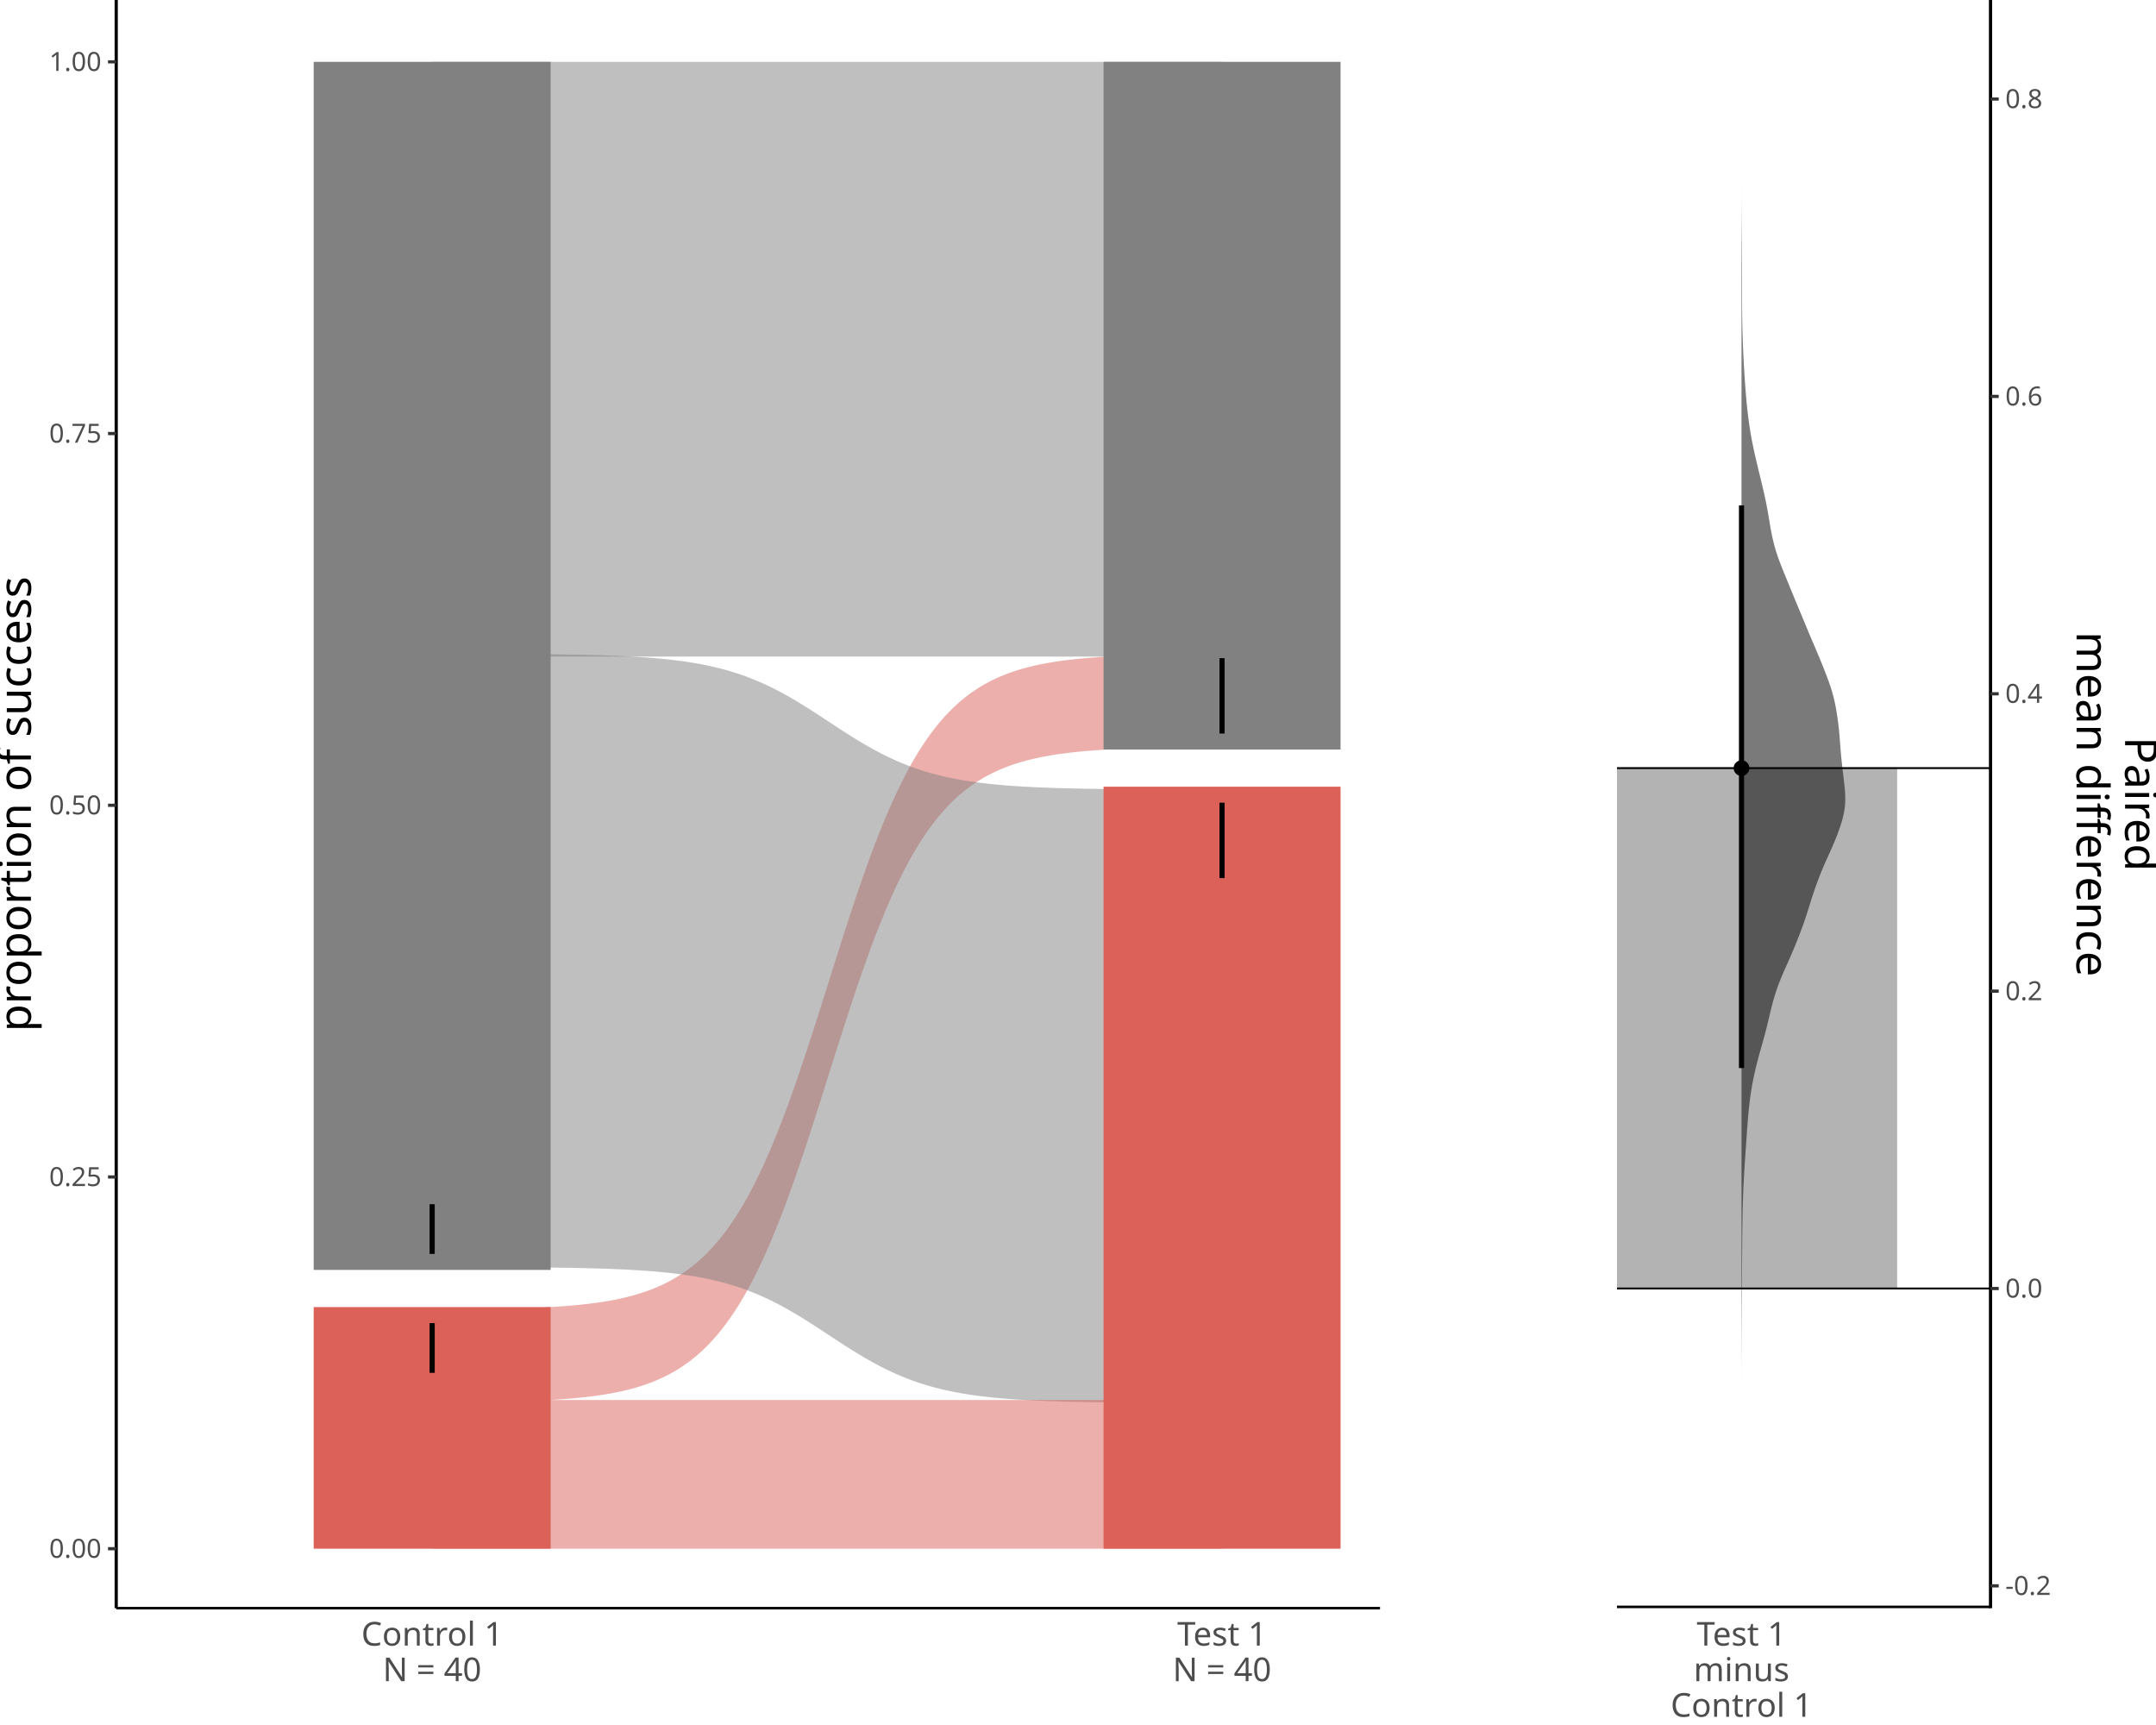
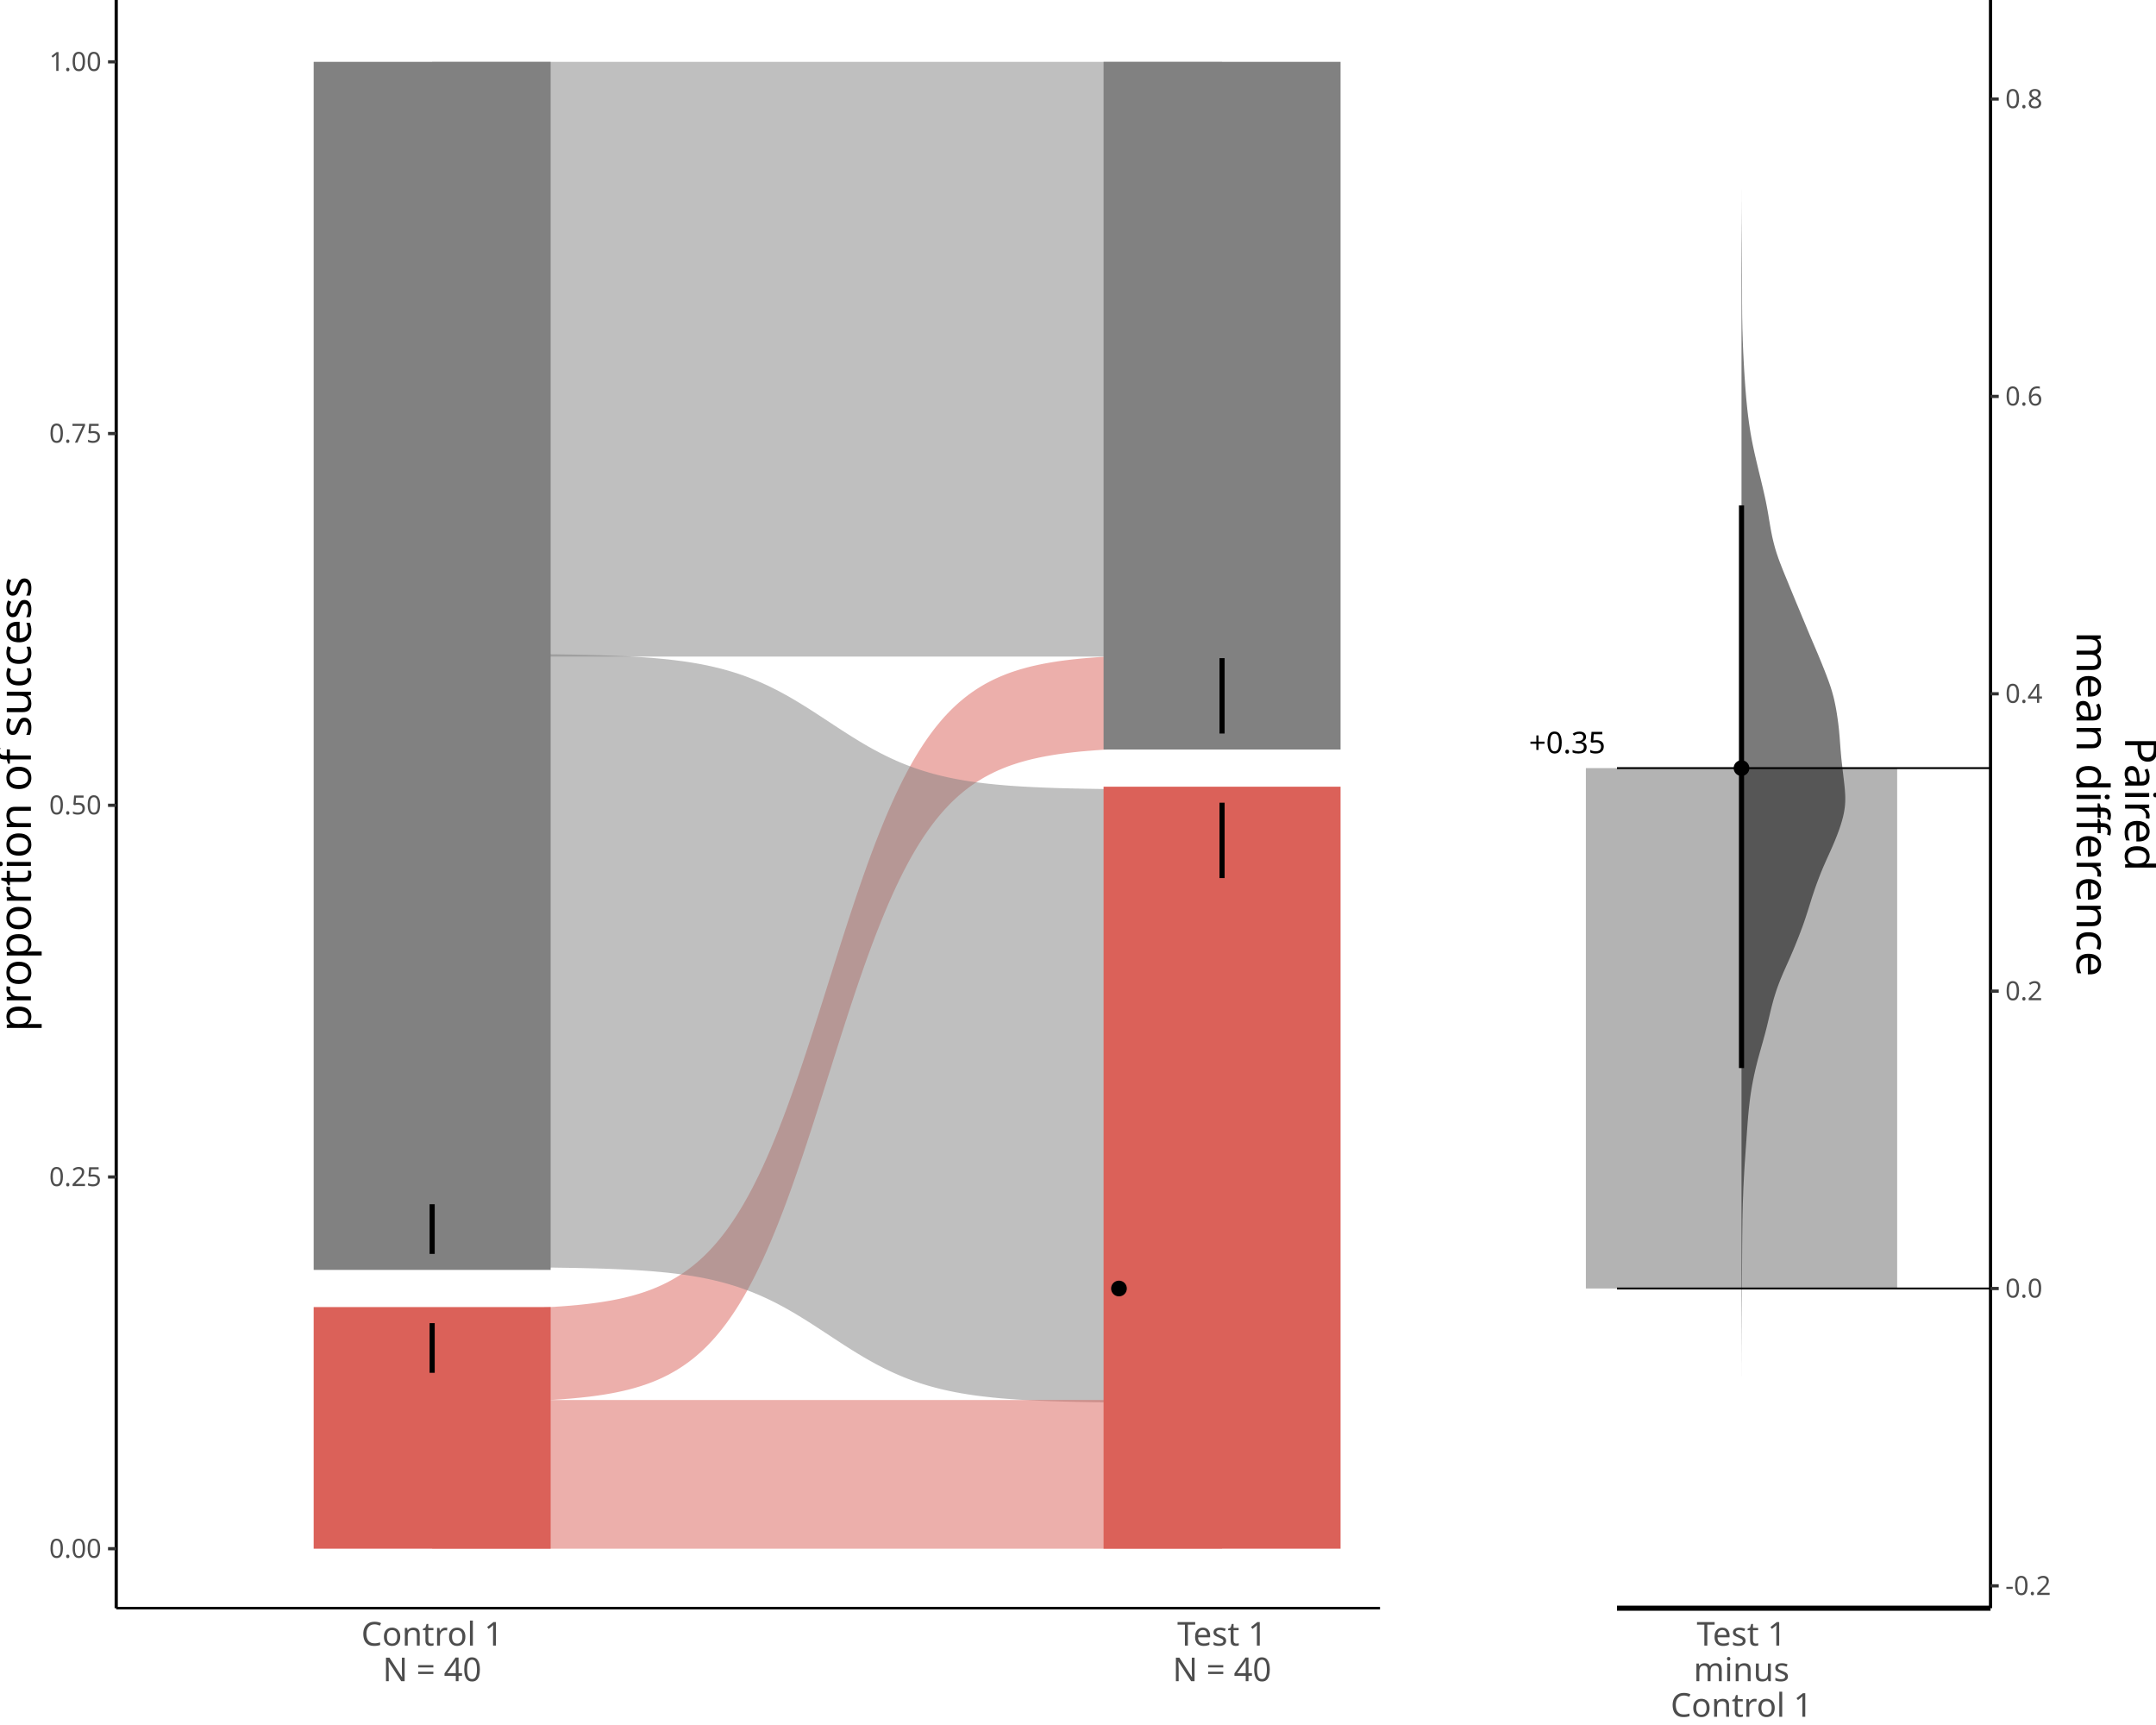
<svg xmlns="http://www.w3.org/2000/svg" class="svglite" data-engine-version="2.0" width="720.00pt" height="576.00pt" viewBox="0 0 720.00 576.00">
  <defs>
    <style type="text/css">
    .svglite line, .svglite polyline, .svglite polygon, .svglite path, .svglite rect, .svglite circle {
      fill: none;
      stroke: #000000;
      stroke-linecap: round;
      stroke-linejoin: round;
      stroke-miterlimit: 10.00;
    }
  </style>
  </defs>
  <rect width="100%" height="100%" style="stroke: none; fill: #FFFFFF;" />
  <defs>
    <clipPath id="cpMC4wMHw3MjAuMDB8MC4wMHw1NzYuMDA=">
      <rect x="0.00" y="0.00" width="720.00" height="576.00" />
    </clipPath>
  </defs>
  <g clip-path="url(#cpMC4wMHw3MjAuMDB8MC4wMHw1NzYuMDA=)">
</g>
  <defs>
    <clipPath id="cpMC4wMHw1NDAuMDB8MC4wMHw1NzYuMDA=">
      <rect x="0" y="0.00" width="540.00" height="576.00" />
    </clipPath>
  </defs>
  <g clip-path="url(#cpMC4wMHw1NDAuMDB8MC4wMHw1NzYuMDA=)">
    <rect x="0" y="0.00" width="540.00" height="576.00" style="stroke-width: 1.07; stroke: #FFFFFF; fill: #FFFFFF;" />
  </g>
  <g clip-path="url(#cpMC4wMHw3MjAuMDB8MC4wMHw1NzYuMDA=)">
    <rect x="38.81" y="0.00" width="501.19" height="536.99" style="stroke-width: 1.07; stroke: none; fill: #FFFFFF;" />
    <polygon points="181.78,436.55 182.41,436.52 183.05,436.49 183.69,436.45 184.32,436.41 184.96,436.38 185.59,436.34 186.23,436.29 186.86,436.25 187.50,436.21 188.13,436.16 188.77,436.11 189.40,436.06 190.04,436.01 190.67,435.96 191.31,435.90 191.94,435.84 192.58,435.79 193.21,435.72 193.85,435.66 194.48,435.59 195.12,435.52 195.75,435.45 196.39,435.38 197.02,435.30 197.66,435.22 198.30,435.14 198.93,435.05 199.57,434.97 200.20,434.87 200.84,434.78 201.47,434.68 202.11,434.58 202.74,434.47 203.38,434.36 204.01,434.25 204.65,434.13 205.28,434.01 205.92,433.88 206.55,433.75 207.19,433.61 207.82,433.47 208.46,433.33 209.09,433.17 209.73,433.02 210.36,432.85 211.00,432.69 211.63,432.51 212.27,432.33 212.90,432.14 213.54,431.95 214.18,431.75 214.81,431.54 215.45,431.33 216.08,431.10 216.72,430.87 217.35,430.64 217.99,430.39 218.62,430.13 219.26,429.87 219.89,429.59 220.53,429.31 221.16,429.02 221.80,428.71 222.43,428.40 223.07,428.08 223.70,427.74 224.34,427.39 224.97,427.03 225.61,426.66 226.24,426.28 226.88,425.88 227.51,425.47 228.15,425.05 228.78,424.61 229.42,424.16 230.06,423.70 230.69,423.21 231.33,422.72 231.96,422.20 232.60,421.67 233.23,421.12 233.87,420.56 234.50,419.98 235.14,419.38 235.77,418.76 236.41,418.12 237.04,417.46 237.68,416.78 238.31,416.08 238.95,415.36 239.58,414.62 240.22,413.86 240.85,413.07 241.49,412.26 242.12,411.43 242.76,410.58 243.39,409.70 244.03,408.79 244.66,407.87 245.30,406.91 245.94,405.93 246.57,404.93 247.21,403.89 247.84,402.84 248.48,401.75 249.11,400.64 249.75,399.50 250.38,398.33 251.02,397.13 251.65,395.91 252.29,394.65 252.92,393.37 253.56,392.06 254.19,390.72 254.83,389.36 255.46,387.96 256.10,386.54 256.73,385.09 257.37,383.61 258.00,382.10 258.64,380.56 259.27,379.00 259.91,377.41 260.54,375.79 261.18,374.15 261.82,372.48 262.45,370.79 263.09,369.07 263.72,367.32 264.36,365.56 264.99,363.77 265.63,361.96 266.26,360.13 266.90,358.28 267.53,356.41 268.17,354.52 268.80,352.61 269.44,350.69 270.07,348.76 270.71,346.81 271.34,344.85 271.98,342.87 272.61,340.89 273.25,338.90 273.88,336.90 274.52,334.90 275.15,332.89 275.79,330.87 276.42,328.86 277.06,326.84 277.70,324.83 278.33,322.81 278.97,320.80 279.60,318.80 280.24,316.80 280.87,314.81 281.51,312.82 282.14,310.85 282.78,308.89 283.41,306.94 284.05,305.00 284.68,303.08 285.32,301.18 285.95,299.29 286.59,297.42 287.22,295.57 287.86,293.74 288.49,291.93 289.13,290.14 289.76,288.37 290.40,286.63 291.03,284.91 291.67,283.22 292.30,281.55 292.94,279.91 293.58,278.29 294.21,276.70 294.85,275.14 295.48,273.60 296.12,272.09 296.75,270.61 297.39,269.16 298.02,267.74 298.66,266.34 299.29,264.97 299.93,263.64 300.56,262.33 301.20,261.04 301.83,259.79 302.47,258.57 303.10,257.37 303.74,256.20 304.37,255.06 305.01,253.95 305.64,252.86 306.28,251.80 306.91,250.77 307.55,249.77 308.18,248.79 308.82,247.83 309.46,246.90 310.09,246.00 310.73,245.12 311.36,244.27 312.00,243.43 312.63,242.63 313.27,241.84 313.90,241.08 314.54,240.33 315.17,239.61 315.81,238.92 316.44,238.24 317.08,237.58 317.71,236.94 318.35,236.32 318.98,235.72 319.62,235.14 320.25,234.57 320.89,234.03 321.52,233.50 322.16,232.98 322.79,232.49 323.43,232.00 324.06,231.54 324.70,231.08 325.34,230.65 325.97,230.22 326.61,229.81 327.24,229.42 327.88,229.03 328.51,228.66 329.15,228.30 329.78,227.96 330.42,227.62 331.05,227.30 331.69,226.98 332.32,226.68 332.96,226.39 333.59,226.10 334.23,225.83 334.86,225.57 335.50,225.31 336.13,225.06 336.77,224.82 337.40,224.59 338.04,224.37 338.67,224.16 339.31,223.95 339.94,223.75 340.58,223.55 341.22,223.37 341.85,223.19 342.49,223.01 343.12,222.84 343.76,222.68 344.39,222.52 345.03,222.37 345.66,222.23 346.30,222.09 346.93,221.95 347.57,221.82 348.20,221.69 348.84,221.57 349.47,221.45 350.11,221.34 350.74,221.23 351.38,221.12 352.01,221.02 352.65,220.92 353.28,220.82 353.92,220.73 354.55,220.64 355.19,220.56 355.83,220.48 356.46,220.40 357.10,220.32 357.73,220.25 358.37,220.17 359.00,220.11 359.64,220.04 360.27,219.98 360.91,219.91 361.54,219.85 362.18,219.80 362.81,219.74 363.45,219.69 364.08,219.64 364.72,219.59 365.35,219.54 365.99,219.49 366.62,219.45 367.26,219.40 367.89,219.36 368.53,219.32 369.16,219.28 369.80,219.25 370.43,219.21 371.07,219.18 371.71,219.14 371.71,250.17 371.07,250.21 370.43,250.24 369.80,250.28 369.16,250.31 368.53,250.35 367.89,250.39 367.26,250.43 366.62,250.48 365.99,250.52 365.35,250.57 364.72,250.62 364.08,250.67 363.45,250.72 362.81,250.77 362.18,250.83 361.54,250.88 360.91,250.94 360.27,251.00 359.64,251.07 359.00,251.14 358.37,251.20 357.73,251.28 357.10,251.35 356.46,251.43 355.83,251.51 355.19,251.59 354.55,251.67 353.92,251.76 353.28,251.85 352.65,251.95 352.01,252.05 351.38,252.15 350.74,252.26 350.11,252.37 349.47,252.48 348.84,252.60 348.20,252.72 347.57,252.85 346.93,252.98 346.30,253.12 345.66,253.26 345.03,253.40 344.39,253.55 343.76,253.71 343.12,253.87 342.49,254.04 341.85,254.22 341.22,254.40 340.58,254.58 339.94,254.78 339.31,254.98 338.67,255.19 338.04,255.40 337.40,255.62 336.77,255.85 336.13,256.09 335.50,256.34 334.86,256.60 334.23,256.86 333.59,257.13 332.96,257.42 332.32,257.71 331.69,258.01 331.05,258.33 330.42,258.65 329.78,258.99 329.15,259.33 328.51,259.69 327.88,260.06 327.24,260.45 326.61,260.84 325.97,261.25 325.34,261.68 324.70,262.11 324.06,262.57 323.43,263.03 322.79,263.52 322.16,264.01 321.52,264.53 320.89,265.06 320.25,265.60 319.62,266.17 318.98,266.75 318.35,267.35 317.71,267.97 317.08,268.61 316.44,269.27 315.81,269.95 315.17,270.64 314.54,271.36 313.90,272.11 313.27,272.87 312.63,273.65 312.00,274.46 311.36,275.30 310.73,276.15 310.09,277.03 309.46,277.93 308.82,278.86 308.18,279.82 307.55,280.80 306.91,281.80 306.28,282.83 305.64,283.89 305.01,284.98 304.37,286.09 303.74,287.23 303.10,288.40 302.47,289.60 301.83,290.82 301.20,292.07 300.56,293.36 299.93,294.67 299.29,296.00 298.66,297.37 298.02,298.77 297.39,300.19 296.75,301.64 296.12,303.12 295.48,304.63 294.85,306.17 294.21,307.73 293.58,309.32 292.94,310.94 292.30,312.58 291.67,314.25 291.03,315.94 290.40,317.66 289.76,319.40 289.13,321.17 288.49,322.96 287.86,324.77 287.22,326.60 286.59,328.45 285.95,330.32 285.32,332.21 284.68,334.11 284.05,336.03 283.41,337.97 282.78,339.92 282.14,341.88 281.51,343.85 280.87,345.84 280.24,347.83 279.60,349.83 278.97,351.83 278.33,353.84 277.70,355.86 277.06,357.87 276.42,359.89 275.79,361.90 275.15,363.92 274.52,365.93 273.88,367.93 273.25,369.93 272.61,371.92 271.98,373.90 271.34,375.88 270.71,377.84 270.07,379.79 269.44,381.72 268.80,383.64 268.17,385.55 267.53,387.44 266.90,389.31 266.26,391.16 265.63,392.99 264.99,394.80 264.36,396.59 263.72,398.35 263.09,400.10 262.45,401.82 261.82,403.51 261.18,405.18 260.54,406.82 259.91,408.44 259.27,410.03 258.64,411.59 258.00,413.13 257.37,414.64 256.73,416.12 256.10,417.57 255.46,418.99 254.83,420.39 254.19,421.75 253.56,423.09 252.92,424.40 252.29,425.68 251.65,426.94 251.02,428.16 250.38,429.36 249.75,430.53 249.11,431.67 248.48,432.78 247.84,433.86 247.21,434.92 246.57,435.96 245.94,436.96 245.30,437.94 244.66,438.90 244.03,439.82 243.39,440.73 242.76,441.61 242.12,442.46 241.49,443.29 240.85,444.10 240.22,444.89 239.58,445.65 238.95,446.39 238.31,447.11 237.68,447.81 237.04,448.49 236.41,449.15 235.77,449.79 235.14,450.41 234.50,451.01 233.87,451.59 233.23,452.15 232.60,452.70 231.96,453.23 231.33,453.75 230.69,454.24 230.06,454.72 229.42,455.19 228.78,455.64 228.15,456.08 227.51,456.50 226.88,456.91 226.24,457.31 225.61,457.69 224.97,458.06 224.34,458.42 223.70,458.77 223.07,459.11 222.43,459.43 221.80,459.74 221.16,460.05 220.53,460.34 219.89,460.62 219.26,460.90 218.62,461.16 217.99,461.42 217.35,461.67 216.72,461.90 216.08,462.13 215.45,462.36 214.81,462.57 214.18,462.78 213.54,462.98 212.90,463.17 212.27,463.36 211.63,463.54 211.00,463.72 210.36,463.88 209.73,464.05 209.09,464.20 208.46,464.36 207.82,464.50 207.19,464.64 206.55,464.78 205.92,464.91 205.28,465.04 204.65,465.16 204.01,465.28 203.38,465.39 202.74,465.50 202.11,465.61 201.47,465.71 200.84,465.81 200.20,465.90 199.57,466.00 198.93,466.08 198.30,466.17 197.66,466.25 197.02,466.33 196.39,466.41 195.75,466.48 195.12,466.55 194.48,466.62 193.85,466.69 193.21,466.75 192.58,466.81 191.94,466.87 191.31,466.93 190.67,466.99 190.04,467.04 189.40,467.09 188.77,467.14 188.13,467.19 187.50,467.24 186.86,467.28 186.23,467.32 185.59,467.37 184.96,467.41 184.32,467.44 183.69,467.48 183.05,467.52 182.41,467.55 181.78,467.58 " style="stroke-width: 0.75; stroke: none; fill: #DB6159; fill-opacity: 0.50;" />
    <polygon points="181.78,218.44 182.41,218.44 183.05,218.45 183.69,218.46 184.32,218.47 184.96,218.47 185.59,218.48 186.23,218.49 186.86,218.50 187.50,218.51 188.13,218.52 188.77,218.53 189.40,218.54 190.04,218.55 190.67,218.56 191.31,218.57 191.94,218.58 192.58,218.60 193.21,218.61 193.85,218.62 194.48,218.64 195.12,218.65 195.75,218.66 196.39,218.68 197.02,218.70 197.66,218.71 198.30,218.73 198.93,218.75 199.57,218.77 200.20,218.78 200.84,218.80 201.47,218.83 202.11,218.85 202.74,218.87 203.38,218.89 204.01,218.91 204.65,218.94 205.28,218.96 205.92,218.99 206.55,219.02 207.19,219.05 207.82,219.08 208.46,219.11 209.09,219.14 209.73,219.17 210.36,219.20 211.00,219.24 211.63,219.27 212.27,219.31 212.90,219.35 213.54,219.39 214.18,219.43 214.81,219.48 215.45,219.52 216.08,219.57 216.72,219.61 217.35,219.66 217.99,219.71 218.62,219.77 219.26,219.82 219.89,219.88 220.53,219.94 221.16,220.00 221.80,220.06 222.43,220.13 223.07,220.19 223.70,220.26 224.34,220.34 224.97,220.41 225.61,220.49 226.24,220.57 226.88,220.65 227.51,220.73 228.15,220.82 228.78,220.91 229.42,221.00 230.06,221.10 230.69,221.20 231.33,221.30 231.96,221.41 232.60,221.52 233.23,221.63 233.87,221.75 234.50,221.87 235.14,222.00 235.77,222.12 236.41,222.26 237.04,222.39 237.68,222.53 238.31,222.68 238.95,222.83 239.58,222.98 240.22,223.14 240.85,223.30 241.49,223.47 242.12,223.64 242.76,223.82 243.39,224.00 244.03,224.19 244.66,224.38 245.30,224.58 245.94,224.78 246.57,224.99 247.21,225.21 247.84,225.42 248.48,225.65 249.11,225.88 249.75,226.12 250.38,226.36 251.02,226.61 251.65,226.86 252.29,227.12 252.92,227.39 253.56,227.66 254.19,227.93 254.83,228.22 255.46,228.51 256.10,228.80 256.73,229.10 257.37,229.41 258.00,229.72 258.64,230.04 259.27,230.36 259.91,230.69 260.54,231.03 261.18,231.37 261.82,231.72 262.45,232.07 263.09,232.42 263.72,232.78 264.36,233.15 264.99,233.52 265.63,233.90 266.26,234.28 266.90,234.66 267.53,235.05 268.17,235.44 268.80,235.83 269.44,236.23 270.07,236.63 270.71,237.04 271.34,237.44 271.98,237.85 272.61,238.26 273.25,238.68 273.88,239.09 274.52,239.51 275.15,239.92 275.79,240.34 276.42,240.76 277.06,241.17 277.70,241.59 278.33,242.01 278.97,242.43 279.60,242.84 280.24,243.26 280.87,243.67 281.51,244.08 282.14,244.49 282.78,244.89 283.41,245.30 284.05,245.70 284.68,246.10 285.32,246.49 285.95,246.88 286.59,247.27 287.22,247.66 287.86,248.03 288.49,248.41 289.13,248.78 289.76,249.15 290.40,249.51 291.03,249.86 291.67,250.22 292.30,250.56 292.94,250.90 293.58,251.24 294.21,251.57 294.85,251.89 295.48,252.21 296.12,252.52 296.75,252.83 297.39,253.13 298.02,253.42 298.66,253.71 299.29,254.00 299.93,254.27 300.56,254.55 301.20,254.81 301.83,255.07 302.47,255.32 303.10,255.57 303.74,255.81 304.37,256.05 305.01,256.28 305.64,256.51 306.28,256.73 306.91,256.94 307.55,257.15 308.18,257.35 308.82,257.55 309.46,257.74 310.09,257.93 310.73,258.11 311.36,258.29 312.00,258.46 312.63,258.63 313.27,258.79 313.90,258.95 314.54,259.10 315.17,259.25 315.81,259.40 316.44,259.54 317.08,259.67 317.71,259.81 318.35,259.93 318.98,260.06 319.62,260.18 320.25,260.30 320.89,260.41 321.52,260.52 322.16,260.63 322.79,260.73 323.43,260.83 324.06,260.93 324.70,261.02 325.34,261.11 325.97,261.20 326.61,261.28 327.24,261.37 327.88,261.44 328.51,261.52 329.15,261.60 329.78,261.67 330.42,261.74 331.05,261.80 331.69,261.87 332.32,261.93 332.96,261.99 333.59,262.05 334.23,262.11 334.86,262.16 335.50,262.22 336.13,262.27 336.77,262.32 337.40,262.37 338.04,262.41 338.67,262.46 339.31,262.50 339.94,262.54 340.58,262.58 341.22,262.62 341.85,262.66 342.49,262.69 343.12,262.73 343.76,262.76 344.39,262.79 345.03,262.83 345.66,262.86 346.30,262.88 346.93,262.91 347.57,262.94 348.20,262.97 348.84,262.99 349.47,263.02 350.11,263.04 350.74,263.06 351.38,263.08 352.01,263.11 352.65,263.13 353.28,263.15 353.92,263.17 354.55,263.18 355.19,263.20 355.83,263.22 356.46,263.23 357.10,263.25 357.73,263.27 358.37,263.28 359.00,263.30 359.64,263.31 360.27,263.32 360.91,263.34 361.54,263.35 362.18,263.36 362.81,263.37 363.45,263.38 364.08,263.39 364.72,263.40 365.35,263.41 365.99,263.42 366.62,263.43 367.26,263.44 367.89,263.45 368.53,263.46 369.16,263.47 369.80,263.47 370.43,263.48 371.07,263.49 371.71,263.49 371.71,468.29 371.07,468.28 370.43,468.28 369.80,468.27 369.16,468.26 368.53,468.25 367.89,468.25 367.26,468.24 366.62,468.23 365.99,468.22 365.35,468.21 364.72,468.20 364.08,468.19 363.45,468.18 362.81,468.17 362.18,468.16 361.54,468.14 360.91,468.13 360.27,468.12 359.64,468.11 359.00,468.09 358.37,468.08 357.73,468.06 357.10,468.05 356.46,468.03 355.83,468.02 355.19,468.00 354.55,467.98 353.92,467.96 353.28,467.94 352.65,467.92 352.01,467.90 351.38,467.88 350.74,467.86 350.11,467.84 349.47,467.81 348.84,467.79 348.20,467.76 347.57,467.74 346.93,467.71 346.30,467.68 345.66,467.65 345.03,467.62 344.39,467.59 343.76,467.56 343.12,467.52 342.49,467.49 341.85,467.45 341.22,467.42 340.58,467.38 339.94,467.34 339.31,467.30 338.67,467.25 338.04,467.21 337.40,467.16 336.77,467.11 336.13,467.06 335.50,467.01 334.86,466.96 334.23,466.91 333.59,466.85 332.96,466.79 332.32,466.73 331.69,466.67 331.05,466.60 330.42,466.53 329.78,466.46 329.15,466.39 328.51,466.32 327.88,466.24 327.24,466.16 326.61,466.08 325.97,466.00 325.34,465.91 324.70,465.82 324.06,465.72 323.43,465.63 322.79,465.53 322.16,465.42 321.52,465.32 320.89,465.21 320.25,465.09 319.62,464.98 318.98,464.86 318.35,464.73 317.71,464.60 317.08,464.47 316.44,464.33 315.81,464.19 315.17,464.05 314.54,463.90 313.90,463.75 313.27,463.59 312.63,463.43 312.00,463.26 311.36,463.09 310.73,462.91 310.09,462.73 309.46,462.54 308.82,462.35 308.18,462.15 307.55,461.95 306.91,461.74 306.28,461.52 305.64,461.30 305.01,461.08 304.37,460.85 303.74,460.61 303.10,460.37 302.47,460.12 301.83,459.87 301.20,459.61 300.56,459.34 299.93,459.07 299.29,458.79 298.66,458.51 298.02,458.22 297.39,457.93 296.75,457.63 296.12,457.32 295.48,457.01 294.85,456.69 294.21,456.36 293.58,456.03 292.94,455.70 292.30,455.36 291.67,455.01 291.03,454.66 290.40,454.30 289.76,453.94 289.13,453.58 288.49,453.21 287.86,452.83 287.22,452.45 286.59,452.07 285.95,451.68 285.32,451.29 284.68,450.90 284.05,450.50 283.41,450.10 282.78,449.69 282.14,449.29 281.51,448.88 280.87,448.47 280.24,448.05 279.60,447.64 278.97,447.22 278.33,446.81 277.70,446.39 277.06,445.97 276.42,445.55 275.79,445.14 275.15,444.72 274.52,444.30 273.88,443.89 273.25,443.47 272.61,443.06 271.98,442.65 271.34,442.24 270.71,441.83 270.07,441.43 269.44,441.03 268.80,440.63 268.17,440.24 267.53,439.84 266.90,439.46 266.26,439.07 265.63,438.69 264.99,438.32 264.36,437.95 263.72,437.58 263.09,437.22 262.45,436.86 261.82,436.51 261.18,436.17 260.54,435.83 259.91,435.49 259.27,435.16 258.64,434.84 258.00,434.52 257.37,434.21 256.73,433.90 256.10,433.60 255.46,433.30 254.83,433.02 254.19,432.73 253.56,432.45 252.92,432.18 252.29,431.92 251.65,431.66 251.02,431.40 250.38,431.16 249.75,430.91 249.11,430.68 248.48,430.45 247.84,430.22 247.21,430.00 246.57,429.79 245.94,429.58 245.30,429.38 244.66,429.18 244.03,428.99 243.39,428.80 242.76,428.62 242.12,428.44 241.49,428.27 240.85,428.10 240.22,427.94 239.58,427.78 238.95,427.63 238.31,427.48 237.68,427.33 237.04,427.19 236.41,427.05 235.77,426.92 235.14,426.79 234.50,426.67 233.87,426.55 233.23,426.43 232.60,426.32 231.96,426.21 231.33,426.10 230.69,426.00 230.06,425.90 229.42,425.80 228.78,425.71 228.15,425.62 227.51,425.53 226.88,425.45 226.24,425.36 225.61,425.28 224.97,425.21 224.34,425.13 223.70,425.06 223.07,424.99 222.43,424.92 221.80,424.86 221.16,424.80 220.53,424.73 219.89,424.68 219.26,424.62 218.62,424.56 217.99,424.51 217.35,424.46 216.72,424.41 216.08,424.36 215.45,424.32 214.81,424.27 214.18,424.23 213.54,424.19 212.90,424.15 212.27,424.11 211.63,424.07 211.00,424.04 210.36,424.00 209.73,423.97 209.09,423.93 208.46,423.90 207.82,423.87 207.19,423.84 206.55,423.82 205.92,423.79 205.28,423.76 204.65,423.74 204.01,423.71 203.38,423.69 202.74,423.67 202.11,423.64 201.47,423.62 200.84,423.60 200.20,423.58 199.57,423.56 198.93,423.54 198.30,423.53 197.66,423.51 197.02,423.49 196.39,423.48 195.75,423.46 195.12,423.45 194.48,423.43 193.85,423.42 193.21,423.41 192.58,423.39 191.94,423.38 191.31,423.37 190.67,423.36 190.04,423.35 189.40,423.34 188.77,423.33 188.13,423.32 187.50,423.31 186.86,423.30 186.23,423.29 185.59,423.28 184.96,423.27 184.32,423.26 183.69,423.26 183.05,423.25 182.41,423.24 181.78,423.23 " style="stroke-width: 0.75; stroke: none; fill: #818181; fill-opacity: 0.50;" />
    <polygon points="144.32,467.48 408.11,467.48 408.11,517.13 144.32,517.13 " style="stroke-width: 0.75; stroke: none; fill: #DB6159; fill-opacity: 0.50;" />
    <polygon points="144.32,20.65 408.11,20.65 408.11,219.24 144.32,219.24 " style="stroke-width: 0.75; stroke: none; fill: #818181; fill-opacity: 0.50;" />
    <polygon points="104.75,20.65 183.89,20.65 183.89,424.04 104.75,424.04 " style="stroke-width: 0.75; stroke: none; fill: #818181;" />
    <polygon points="368.54,20.65 447.68,20.65 447.68,250.27 368.54,250.27 " style="stroke-width: 0.75; stroke: none; fill: #818181;" />
    <polygon points="104.75,436.45 183.89,436.45 183.89,517.13 104.75,517.13 " style="stroke-width: 0.75; stroke: none; fill: #DB6159;" />
    <polygon points="368.54,262.69 447.68,262.69 447.68,517.13 368.54,517.13 " style="stroke-width: 0.75; stroke: none; fill: #DB6159;" />
    <line x1="144.32" y1="417.84" x2="144.32" y2="402.96" style="stroke-width: 1.71; stroke-linecap: square;" />
    <line x1="408.11" y1="244.07" x2="408.11" y2="220.61" style="stroke-width: 1.71; stroke-linecap: square;" />
    <line x1="144.32" y1="442.66" x2="144.32" y2="457.54" style="stroke-width: 1.71; stroke-linecap: square;" />
    <line x1="408.11" y1="268.89" x2="408.11" y2="292.35" style="stroke-width: 1.71; stroke-linecap: square;" />
    <line x1="38.81" y1="536.99" x2="460.86" y2="536.99" style="stroke-width: 0.85; stroke-linecap: butt;" />
    <polyline points="38.81,536.99 38.81,0.00 " style="stroke-width: 1.07; stroke-linecap: butt;" />
    <text x="33.88" y="520.16" text-anchor="end" style="font-size: 8.80px; fill: #4D4D4D; font-family: sans;" textLength="17.13px" lengthAdjust="spacingAndGlyphs">0.00</text>
    <text x="33.88" y="396.04" text-anchor="end" style="font-size: 8.80px; fill: #4D4D4D; font-family: sans;" textLength="17.13px" lengthAdjust="spacingAndGlyphs">0.25</text>
    <text x="33.88" y="271.92" text-anchor="end" style="font-size: 8.80px; fill: #4D4D4D; font-family: sans;" textLength="17.13px" lengthAdjust="spacingAndGlyphs">0.50</text>
    <text x="33.88" y="147.80" text-anchor="end" style="font-size: 8.80px; fill: #4D4D4D; font-family: sans;" textLength="17.13px" lengthAdjust="spacingAndGlyphs">0.75</text>
    <text x="33.88" y="23.68" text-anchor="end" style="font-size: 8.80px; fill: #4D4D4D; font-family: sans;" textLength="17.13px" lengthAdjust="spacingAndGlyphs">1.00</text>
    <polyline points="36.07,517.13 38.81,517.13 " style="stroke-width: 1.07; stroke: #333333; stroke-linecap: butt;" />
    <polyline points="36.07,393.01 38.81,393.01 " style="stroke-width: 1.07; stroke: #333333; stroke-linecap: butt;" />
    <polyline points="36.07,268.89 38.81,268.89 " style="stroke-width: 1.07; stroke: #333333; stroke-linecap: butt;" />
    <polyline points="36.07,144.77 38.81,144.77 " style="stroke-width: 1.07; stroke: #333333; stroke-linecap: butt;" />
    <polyline points="36.07,20.65 38.81,20.65 " style="stroke-width: 1.07; stroke: #333333; stroke-linecap: butt;" />
    <text x="144.32" y="549.49" text-anchor="middle" style="font-size: 11.00px; fill: #4D4D4D; font-family: sans;" textLength="44.64px" lengthAdjust="spacingAndGlyphs">Control 1</text>
    <text x="144.32" y="561.37" text-anchor="middle" style="font-size: 11.00px; fill: #4D4D4D; font-family: sans;" textLength="32.72px" lengthAdjust="spacingAndGlyphs">N = 40</text>
    <text x="408.11" y="549.49" text-anchor="middle" style="font-size: 11.00px; fill: #4D4D4D; font-family: sans;" textLength="30.57px" lengthAdjust="spacingAndGlyphs">Test 1</text>
    <text x="408.11" y="561.37" text-anchor="middle" style="font-size: 11.00px; fill: #4D4D4D; font-family: sans;" textLength="32.72px" lengthAdjust="spacingAndGlyphs">N = 40</text>
    <text transform="translate(10.32,268.50) rotate(-90)" text-anchor="middle" style="font-size: 15.00px; font-family: sans;" textLength="142.61px" lengthAdjust="spacingAndGlyphs">proportion of success</text>
  </g>
  <defs>
    <clipPath id="cpNTQwLjAwfDcyMC4wMHwwLjAwfDU3Ni4wMA==">
      <rect x="540.00" y="0.00" width="180.00" height="576.00" />
    </clipPath>
  </defs>
  <g clip-path="url(#cpNTQwLjAwfDcyMC4wMHwwLjAwfDU3Ni4wMA==)">
    <rect x="540.00" y="0.00" width="180.00" height="576.00" style="stroke-width: 1.07; stroke: #FFFFFF; fill: #FFFFFF;" />
  </g>
  <g clip-path="url(#cpMC4wMHw3MjAuMDB8MC4wMHw1NzYuMDA=)">
- </g>
-   <defs>
-     <clipPath id="cpNTQwLjAwfDY2NC43NHwwLjAwfDUzNi45OQ==">
-       <rect x="540.00" y="0.00" width="124.74" height="536.99" />
-     </clipPath>
-   </defs>
-   <g clip-path="url(#cpNTQwLjAwfDY2NC43NHwwLjAwfDUzNi45OQ==)">
    <rect x="540.00" y="0.00" width="124.74" height="536.99" style="stroke-width: 1.07; stroke: none; fill: #FFFFFF;" />
    <polygon points="581.58,467.12 581.58,466.32 581.58,465.52 581.58,464.72 581.58,463.92 581.58,463.12 581.58,462.32 581.58,461.52 581.58,460.72 581.58,459.92 581.59,459.12 581.59,458.32 581.59,457.52 581.59,456.72 581.59,455.92 581.59,455.12 581.60,454.32 581.60,453.52 581.60,452.72 581.60,451.92 581.61,451.12 581.61,450.32 581.61,449.52 581.62,448.72 581.62,447.92 581.63,447.12 581.63,446.32 581.63,445.52 581.64,444.72 581.64,443.92 581.65,443.12 581.65,442.32 581.66,441.52 581.66,440.72 581.66,439.91 581.67,439.11 581.67,438.31 581.68,437.51 581.68,436.71 581.69,435.91 581.69,435.11 581.70,434.31 581.70,433.51 581.71,432.71 581.71,431.91 581.71,431.11 581.72,430.31 581.72,429.51 581.73,428.71 581.73,427.91 581.74,427.11 581.74,426.31 581.75,425.51 581.75,424.71 581.76,423.91 581.76,423.11 581.76,422.31 581.77,421.51 581.77,420.71 581.78,419.91 581.78,419.11 581.79,418.31 581.79,417.51 581.80,416.71 581.80,415.91 581.81,415.11 581.82,414.31 581.82,413.51 581.83,412.71 581.84,411.91 581.85,411.11 581.86,410.31 581.87,409.51 581.88,408.71 581.89,407.91 581.90,407.11 581.92,406.31 581.93,405.51 581.95,404.71 581.97,403.91 581.99,403.11 582.01,402.31 582.03,401.51 582.06,400.71 582.09,399.91 582.12,399.11 582.15,398.31 582.18,397.51 582.21,396.71 582.25,395.91 582.29,395.11 582.33,394.31 582.37,393.51 582.41,392.71 582.46,391.91 582.50,391.11 582.55,390.31 582.60,389.51 582.65,388.71 582.71,387.91 582.76,387.11 582.82,386.31 582.87,385.51 582.93,384.71 582.98,383.91 583.04,383.11 583.10,382.31 583.15,381.51 583.21,380.71 583.26,379.91 583.32,379.11 583.37,378.31 583.43,377.50 583.49,376.70 583.55,375.90 583.61,375.10 583.67,374.30 583.74,373.50 583.80,372.70 583.88,371.90 583.95,371.10 584.03,370.30 584.12,369.50 584.21,368.70 584.30,367.90 584.40,367.10 584.51,366.30 584.62,365.50 584.74,364.70 584.87,363.90 585.00,363.10 585.14,362.30 585.29,361.50 585.44,360.70 585.61,359.90 585.77,359.10 585.95,358.30 586.13,357.50 586.31,356.70 586.51,355.90 586.71,355.10 586.91,354.30 587.12,353.50 587.34,352.70 587.56,351.90 587.78,351.10 588.01,350.30 588.23,349.50 588.46,348.70 588.69,347.90 588.91,347.10 589.13,346.30 589.35,345.50 589.56,344.70 589.77,343.90 589.97,343.10 590.17,342.30 590.36,341.50 590.55,340.70 590.74,339.90 590.93,339.10 591.12,338.30 591.31,337.50 591.51,336.70 591.71,335.90 591.92,335.10 592.14,334.30 592.36,333.50 592.60,332.70 592.85,331.90 593.10,331.10 593.37,330.30 593.66,329.50 593.95,328.70 594.26,327.90 594.57,327.10 594.90,326.30 595.24,325.50 595.58,324.70 595.93,323.90 596.29,323.10 596.64,322.30 597.00,321.50 597.36,320.70 597.71,319.90 598.06,319.10 598.40,318.30 598.75,317.50 599.08,316.70 599.41,315.90 599.74,315.09 600.06,314.29 600.38,313.49 600.70,312.69 601.01,311.89 601.31,311.09 601.61,310.29 601.91,309.49 602.20,308.69 602.48,307.89 602.75,307.09 603.02,306.29 603.28,305.49 603.54,304.69 603.80,303.89 604.05,303.09 604.30,302.29 604.55,301.49 604.80,300.69 605.05,299.89 605.31,299.09 605.58,298.29 605.85,297.49 606.12,296.69 606.40,295.89 606.69,295.09 606.99,294.29 607.29,293.49 607.60,292.69 607.91,291.89 608.23,291.09 608.56,290.29 608.90,289.49 609.25,288.69 609.60,287.89 609.95,287.09 610.31,286.29 610.68,285.49 611.04,284.69 611.40,283.89 611.75,283.09 612.10,282.29 612.44,281.49 612.78,280.69 613.10,279.89 613.42,279.09 613.72,278.29 614.02,277.49 614.30,276.69 614.57,275.89 614.83,275.09 615.07,274.29 615.29,273.49 615.50,272.69 615.68,271.89 615.84,271.09 615.97,270.29 616.08,269.49 616.16,268.69 616.21,267.89 616.23,267.09 616.23,266.29 616.21,265.49 616.16,264.69 616.11,263.89 616.04,263.09 615.96,262.29 615.87,261.49 615.78,260.69 615.69,259.89 615.59,259.09 615.50,258.29 615.40,257.49 615.31,256.69 615.22,255.89 615.13,255.09 615.04,254.29 614.95,253.48 614.87,252.68 614.80,251.88 614.73,251.08 614.66,250.28 614.60,249.48 614.54,248.68 614.48,247.88 614.42,247.08 614.36,246.28 614.29,245.48 614.22,244.68 614.15,243.88 614.06,243.08 613.97,242.28 613.88,241.48 613.77,240.68 613.66,239.88 613.54,239.08 613.42,238.28 613.29,237.48 613.15,236.68 613.00,235.88 612.84,235.08 612.67,234.28 612.49,233.48 612.30,232.68 612.08,231.88 611.86,231.08 611.62,230.28 611.37,229.48 611.10,228.68 610.82,227.88 610.53,227.08 610.23,226.28 609.93,225.48 609.62,224.68 609.31,223.88 608.99,223.08 608.67,222.28 608.35,221.48 608.02,220.68 607.69,219.88 607.36,219.08 607.03,218.28 606.69,217.48 606.35,216.68 606.01,215.88 605.67,215.08 605.32,214.28 604.98,213.48 604.64,212.68 604.30,211.88 603.97,211.08 603.63,210.28 603.30,209.48 602.97,208.68 602.64,207.88 602.31,207.08 601.97,206.28 601.64,205.48 601.31,204.68 600.98,203.88 600.64,203.08 600.31,202.28 599.97,201.48 599.64,200.68 599.31,199.88 598.98,199.08 598.65,198.28 598.32,197.48 597.99,196.68 597.66,195.88 597.34,195.08 597.01,194.28 596.68,193.48 596.35,192.68 596.02,191.88 595.69,191.07 595.37,190.27 595.05,189.47 594.74,188.67 594.43,187.87 594.13,187.07 593.84,186.27 593.57,185.47 593.30,184.67 593.05,183.87 592.81,183.07 592.59,182.27 592.38,181.47 592.18,180.67 591.99,179.87 591.81,179.07 591.65,178.27 591.49,177.47 591.34,176.67 591.20,175.87 591.06,175.07 590.93,174.27 590.79,173.47 590.66,172.67 590.53,171.87 590.39,171.07 590.25,170.27 590.10,169.47 589.95,168.67 589.79,167.87 589.63,167.07 589.46,166.27 589.28,165.47 589.10,164.67 588.92,163.87 588.73,163.07 588.54,162.27 588.35,161.47 588.16,160.67 587.97,159.87 587.77,159.07 587.58,158.27 587.38,157.47 587.19,156.67 587.00,155.87 586.81,155.07 586.62,154.27 586.43,153.47 586.25,152.67 586.06,151.87 585.88,151.07 585.71,150.27 585.54,149.47 585.37,148.67 585.21,147.87 585.05,147.07 584.90,146.27 584.76,145.47 584.62,144.67 584.49,143.87 584.36,143.07 584.24,142.27 584.12,141.47 584.01,140.67 583.91,139.87 583.80,139.07 583.71,138.27 583.61,137.47 583.52,136.67 583.44,135.87 583.36,135.07 583.28,134.27 583.20,133.47 583.13,132.67 583.06,131.87 583.00,131.07 582.93,130.27 582.87,129.47 582.81,128.66 582.75,127.86 582.70,127.06 582.64,126.26 582.59,125.46 582.54,124.66 582.49,123.86 582.44,123.06 582.40,122.26 582.35,121.46 582.31,120.66 582.27,119.86 582.23,119.06 582.19,118.26 582.15,117.46 582.12,116.66 582.08,115.86 582.05,115.06 582.02,114.26 581.99,113.46 581.97,112.66 581.94,111.86 581.92,111.06 581.89,110.26 581.87,109.46 581.86,108.66 581.84,107.86 581.83,107.06 581.81,106.26 581.80,105.46 581.79,104.66 581.79,103.86 581.78,103.06 581.78,102.26 581.77,101.46 581.77,100.66 581.77,99.86 581.77,99.06 581.77,98.26 581.77,97.46 581.77,96.66 581.76,95.86 581.76,95.06 581.76,94.26 581.76,93.46 581.76,92.66 581.76,91.86 581.75,91.06 581.75,90.26 581.75,89.46 581.74,88.66 581.74,87.86 581.73,87.06 581.73,86.26 581.72,85.46 581.72,84.66 581.71,83.86 581.71,83.06 581.70,82.26 581.70,81.46 581.69,80.66 581.68,79.86 581.67,79.06 581.67,78.26 581.66,77.46 581.65,76.66 581.65,75.86 581.64,75.06 581.63,74.26 581.63,73.46 581.62,72.66 581.62,71.86 581.61,71.06 581.61,70.26 581.60,69.46 581.60,68.66 581.60,67.86 581.59,67.05 581.59,66.25 581.59,65.45 581.59,64.65 581.59,63.85 581.58,63.05 581.58,62.25 581.58,61.45 581.58,60.65 581.58,59.85 581.58,59.05 581.58,58.25 " style="stroke-width: 0.75; stroke: none; fill: #595959; fill-opacity: 0.80;" />
    <line x1="581.58" y1="355.78" x2="581.58" y2="169.60" style="stroke-width: 1.71; stroke-linecap: square;" />
    <circle cx="581.58" cy="256.48" r="2.25" style="stroke-width: 0.75; fill: #000000;" />
    <line x1="373.68" y1="430.25" x2="373.68" y2="430.25" style="stroke-width: 1.71; stroke-linecap: square;" />
    <circle cx="373.68" cy="430.25" r="2.25" style="stroke-width: 0.75; fill: #000000;" />
    <line x1="540.00" y1="256.48" x2="664.74" y2="256.48" style="stroke-width: 0.64; stroke-linecap: butt;" />
    <line x1="540.00" y1="430.25" x2="664.74" y2="430.25" style="stroke-width: 0.64; stroke-linecap: butt;" />
    <line x1="540.00" y1="536.99" x2="664.74" y2="536.99" style="stroke-width: 1.71; stroke-linecap: butt;" />
    <rect x="529.61" y="256.48" width="103.95" height="173.77" style="stroke-width: 1.07; stroke: none; stroke-linecap: butt; stroke-linejoin: miter; fill: #000000; fill-opacity: 0.30;" />
-     <text x="523.37" y="256.48" text-anchor="middle" style="font-size: 10.00px; font-family: sans;" textLength="25.31px" lengthAdjust="spacingAndGlyphs">+0.35</text>
-   </g>
-   <g clip-path="url(#cpMC4wMHw3MjAuMDB8MC4wMHw1NzYuMDA=)">
+     <text x="523.37" y="251.52" text-anchor="middle" style="font-size: 10.00px; font-family: sans;" textLength="25.31px" lengthAdjust="spacingAndGlyphs">+0.35</text>
    <polyline points="664.74,536.99 664.74,0.00 " style="stroke-width: 1.07; stroke-linecap: butt;" />
    <polyline points="667.48,529.54 664.74,529.54 " style="stroke-width: 1.07; stroke: #333333; stroke-linecap: butt;" />
    <polyline points="667.48,430.25 664.74,430.25 " style="stroke-width: 1.07; stroke: #333333; stroke-linecap: butt;" />
    <polyline points="667.48,330.95 664.74,330.95 " style="stroke-width: 1.07; stroke: #333333; stroke-linecap: butt;" />
    <polyline points="667.48,231.66 664.74,231.66 " style="stroke-width: 1.07; stroke: #333333; stroke-linecap: butt;" />
    <polyline points="667.48,132.36 664.74,132.36 " style="stroke-width: 1.07; stroke: #333333; stroke-linecap: butt;" />
    <polyline points="667.48,33.07 664.74,33.07 " style="stroke-width: 1.07; stroke: #333333; stroke-linecap: butt;" />
    <text x="669.67" y="532.57" style="font-size: 8.80px; fill: #4D4D4D; font-family: sans;" textLength="15.16px" lengthAdjust="spacingAndGlyphs">-0.2</text>
    <text x="669.67" y="433.28" style="font-size: 8.80px; fill: #4D4D4D; font-family: sans;" textLength="12.23px" lengthAdjust="spacingAndGlyphs">0.0</text>
    <text x="669.67" y="333.98" style="font-size: 8.80px; fill: #4D4D4D; font-family: sans;" textLength="12.23px" lengthAdjust="spacingAndGlyphs">0.2</text>
    <text x="669.67" y="234.68" style="font-size: 8.80px; fill: #4D4D4D; font-family: sans;" textLength="12.23px" lengthAdjust="spacingAndGlyphs">0.4</text>
    <text x="669.67" y="135.39" style="font-size: 8.80px; fill: #4D4D4D; font-family: sans;" textLength="12.23px" lengthAdjust="spacingAndGlyphs">0.6</text>
    <text x="669.67" y="36.09" style="font-size: 8.80px; fill: #4D4D4D; font-family: sans;" textLength="12.23px" lengthAdjust="spacingAndGlyphs">0.8</text>
    <text x="581.58" y="549.49" text-anchor="middle" style="font-size: 11.00px; fill: #4D4D4D; font-family: sans;" textLength="30.57px" lengthAdjust="spacingAndGlyphs">Test 1</text>
    <text x="581.58" y="561.37" text-anchor="middle" style="font-size: 11.00px; fill: #4D4D4D; font-family: sans;" textLength="29.35px" lengthAdjust="spacingAndGlyphs">minus</text>
    <text x="581.58" y="573.25" text-anchor="middle" style="font-size: 11.00px; fill: #4D4D4D; font-family: sans;" textLength="44.64px" lengthAdjust="spacingAndGlyphs">Control 1</text>
    <text transform="translate(709.68,268.50) rotate(90)" text-anchor="middle" style="font-size: 15.00px; font-family: sans;" textLength="43.36px" lengthAdjust="spacingAndGlyphs">Paired</text>
    <text transform="translate(693.48,268.50) rotate(90)" text-anchor="middle" style="font-size: 15.00px; font-family: sans;" textLength="107.58px" lengthAdjust="spacingAndGlyphs">mean difference</text>
  </g>
</svg>
